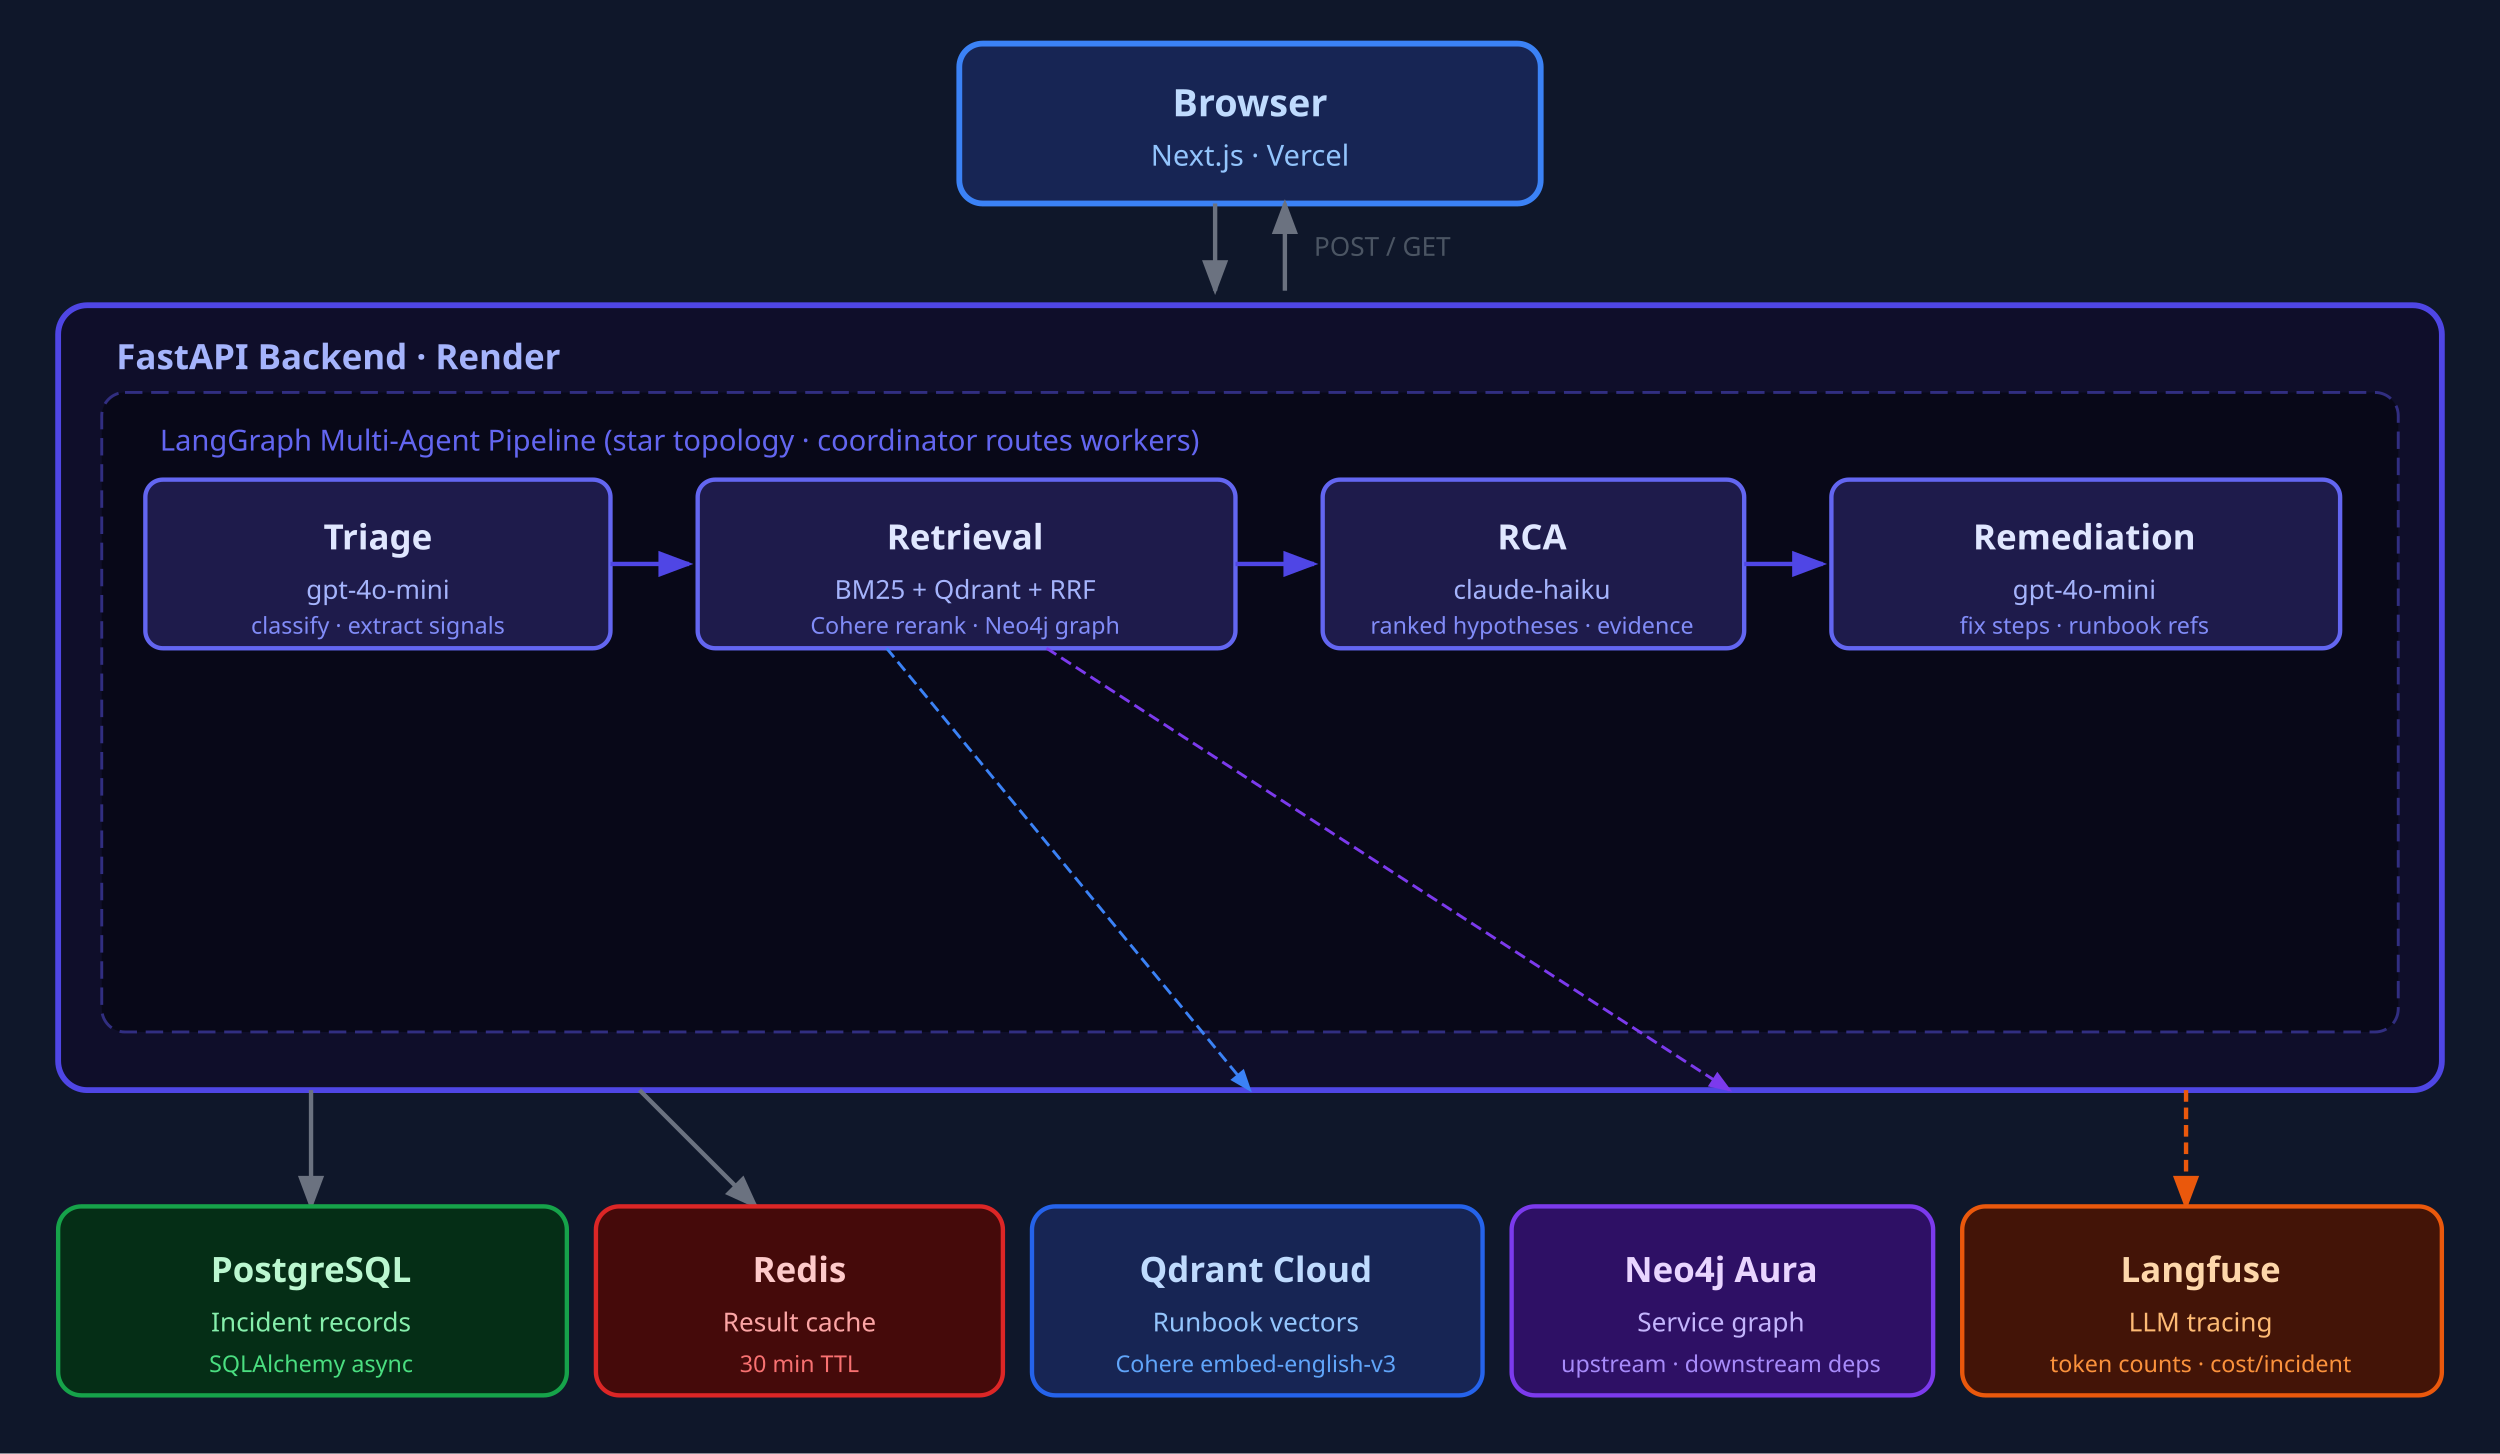
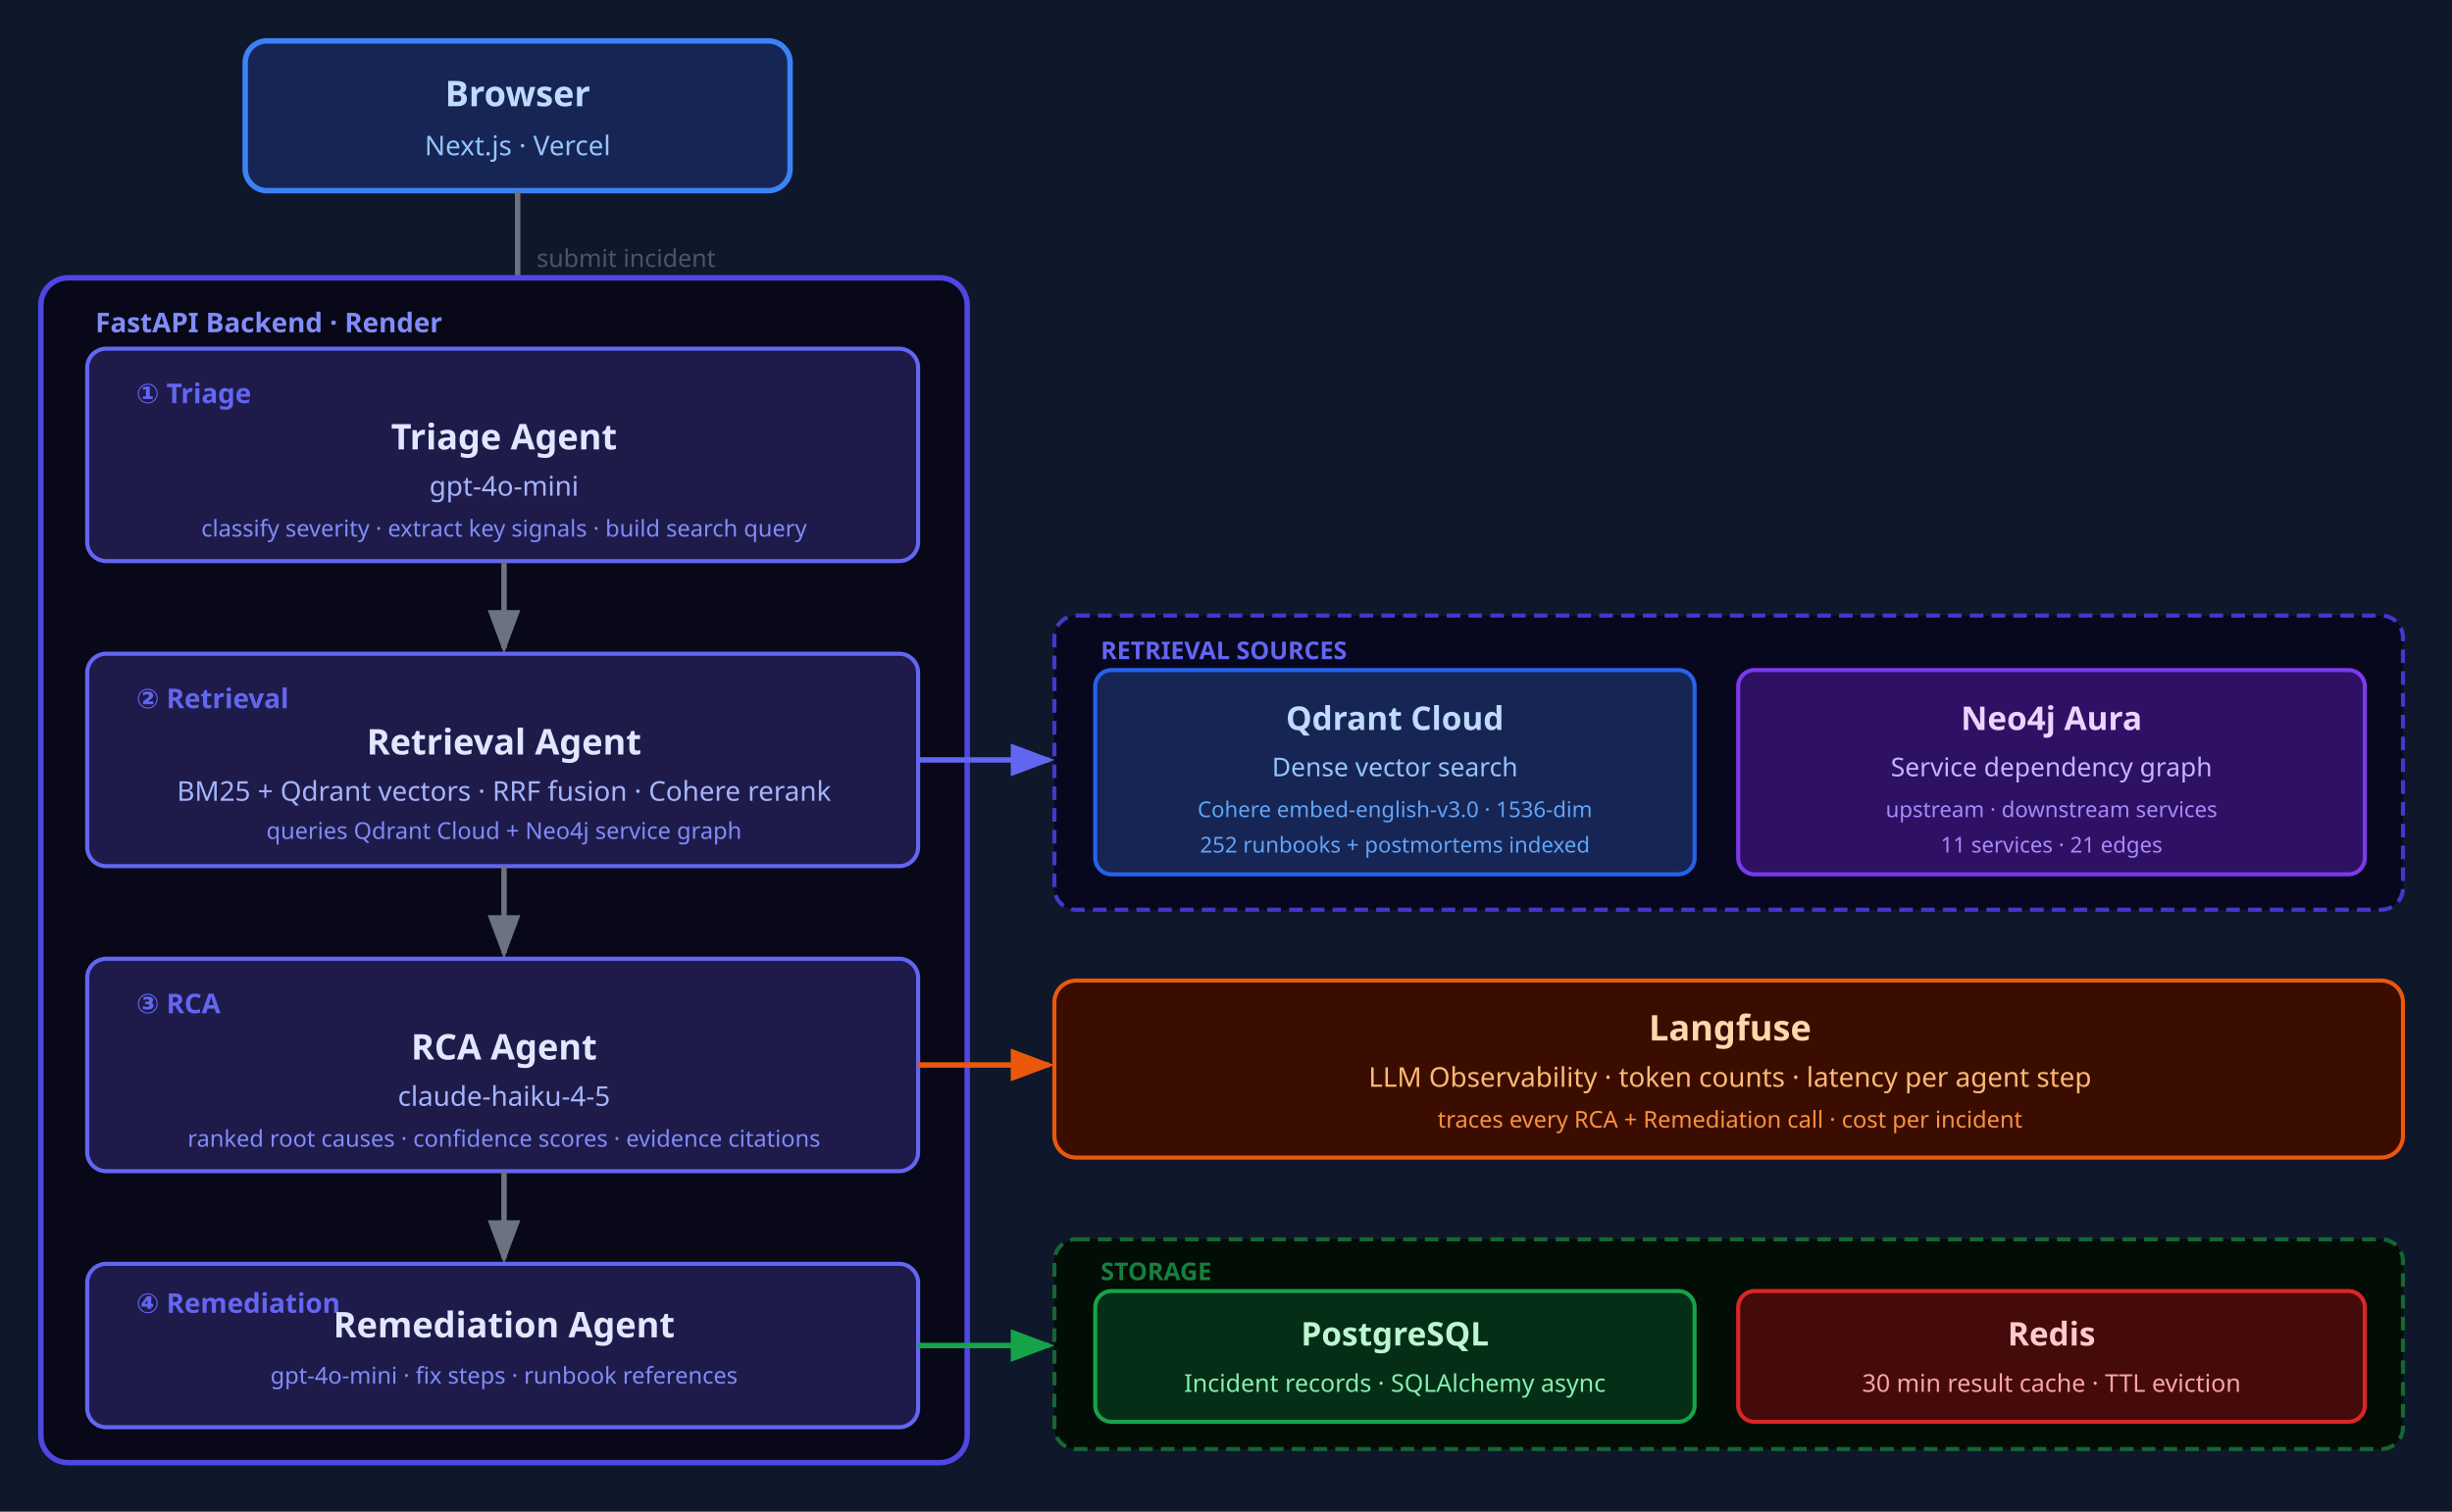
- <svg xmlns="http://www.w3.org/2000/svg" viewBox="0 0 860 500" width="860" height="500">
+ <svg xmlns="http://www.w3.org/2000/svg" viewBox="0 0 900 555" width="900" height="555">
  <defs>
-     <marker id="arr" markerWidth="8" markerHeight="6" refX="7" refY="3" orient="auto">
+     <marker id="arr-gray" markerWidth="8" markerHeight="6" refX="7" refY="3" orient="auto">
      <path d="M0,0 L8,3 L0,6 Z" fill="#6b7280" />
    </marker>
-     <marker id="arr-blue" markerWidth="8" markerHeight="6" refX="7" refY="3" orient="auto">
-       <path d="M0,0 L8,3 L0,6 Z" fill="#4f46e5" />
-     </marker>
    <marker id="arr-indigo" markerWidth="8" markerHeight="6" refX="7" refY="3" orient="auto">
-       <path d="M0,0 L8,3 L0,6 Z" fill="#3b82f6" />
-     </marker>
-     <marker id="arr-violet" markerWidth="8" markerHeight="6" refX="7" refY="3" orient="auto">
-       <path d="M0,0 L8,3 L0,6 Z" fill="#7c3aed" />
+       <path d="M0,0 L8,3 L0,6 Z" fill="#6366f1" />
    </marker>
    <marker id="arr-orange" markerWidth="8" markerHeight="6" refX="7" refY="3" orient="auto">
      <path d="M0,0 L8,3 L0,6 Z" fill="#ea580c" />
    </marker>
+     <marker id="arr-green" markerWidth="8" markerHeight="6" refX="7" refY="3" orient="auto">
+       <path d="M0,0 L8,3 L0,6 Z" fill="#16a34a" />
+     </marker>
  </defs>
-   <rect width="860" height="500" fill="#0f172a" />
-   <rect x="330" y="15" width="200" height="55" rx="8" fill="#172554" stroke="#3b82f6" stroke-width="2" />
-   <text x="430" y="40" text-anchor="middle" fill="#bfdbfe" font-size="13" font-weight="bold" font-family="system-ui,sans-serif">Browser</text>
-   <text x="430" y="57" text-anchor="middle" fill="#93c5fd" font-size="10" font-family="system-ui,sans-serif">Next.js · Vercel</text>
-   <line x1="418" y1="70" x2="418" y2="100" stroke="#6b7280" stroke-width="1.5" marker-end="url(#arr)" />
-   <line x1="442" y1="100" x2="442" y2="70" stroke="#6b7280" stroke-width="1.5" marker-end="url(#arr)" />
-   <text x="452" y="88" fill="#4b5563" font-size="9" font-family="system-ui,sans-serif">POST / GET</text>
-   <rect x="20" y="105" width="820" height="270" rx="10" fill="#0f0e2a" stroke="#4f46e5" stroke-width="2" />
-   <text x="40" y="127" fill="#a5b4fc" font-size="12" font-weight="bold" font-family="system-ui,sans-serif">FastAPI Backend · Render</text>
-   <rect x="35" y="135" width="790" height="220" rx="8" fill="#080818" stroke="#312e81" stroke-width="1" stroke-dasharray="6,3" />
-   <text x="55" y="155" fill="#6366f1" font-size="10" font-family="system-ui,sans-serif">LangGraph Multi-Agent Pipeline (star topology · coordinator routes workers)</text>
-   <rect x="50" y="165" width="160" height="58" rx="6" fill="#1e1b4b" stroke="#6366f1" stroke-width="1.5" />
-   <text x="130" y="189" text-anchor="middle" fill="#e0e7ff" font-size="12" font-weight="bold" font-family="system-ui,sans-serif">Triage</text>
-   <text x="130" y="206" text-anchor="middle" fill="#a5b4fc" font-size="9" font-family="system-ui,sans-serif">gpt-4o-mini</text>
-   <text x="130" y="218" text-anchor="middle" fill="#818cf8" font-size="8" font-family="system-ui,sans-serif">classify · extract signals</text>
-   <line x1="210" y1="194" x2="237" y2="194" stroke="#4f46e5" stroke-width="1.5" marker-end="url(#arr-blue)" />
-   <rect x="240" y="165" width="185" height="58" rx="6" fill="#1e1b4b" stroke="#6366f1" stroke-width="1.5" />
-   <text x="332" y="189" text-anchor="middle" fill="#e0e7ff" font-size="12" font-weight="bold" font-family="system-ui,sans-serif">Retrieval</text>
-   <text x="332" y="206" text-anchor="middle" fill="#a5b4fc" font-size="9" font-family="system-ui,sans-serif">BM25 + Qdrant + RRF</text>
-   <text x="332" y="218" text-anchor="middle" fill="#818cf8" font-size="8" font-family="system-ui,sans-serif">Cohere rerank · Neo4j graph</text>
-   <line x1="425" y1="194" x2="452" y2="194" stroke="#4f46e5" stroke-width="1.5" marker-end="url(#arr-blue)" />
-   <rect x="455" y="165" width="145" height="58" rx="6" fill="#1e1b4b" stroke="#6366f1" stroke-width="1.5" />
-   <text x="527" y="189" text-anchor="middle" fill="#e0e7ff" font-size="12" font-weight="bold" font-family="system-ui,sans-serif">RCA</text>
-   <text x="527" y="206" text-anchor="middle" fill="#a5b4fc" font-size="9" font-family="system-ui,sans-serif">claude-haiku</text>
-   <text x="527" y="218" text-anchor="middle" fill="#818cf8" font-size="8" font-family="system-ui,sans-serif">ranked hypotheses · evidence</text>
-   <line x1="600" y1="194" x2="627" y2="194" stroke="#4f46e5" stroke-width="1.5" marker-end="url(#arr-blue)" />
-   <rect x="630" y="165" width="175" height="58" rx="6" fill="#1e1b4b" stroke="#6366f1" stroke-width="1.5" />
-   <text x="717" y="189" text-anchor="middle" fill="#e0e7ff" font-size="12" font-weight="bold" font-family="system-ui,sans-serif">Remediation</text>
-   <text x="717" y="206" text-anchor="middle" fill="#a5b4fc" font-size="9" font-family="system-ui,sans-serif">gpt-4o-mini</text>
-   <text x="717" y="218" text-anchor="middle" fill="#818cf8" font-size="8" font-family="system-ui,sans-serif">fix steps · runbook refs</text>
-   <line x1="305" y1="223" x2="430" y2="375" stroke="#3b82f6" stroke-width="1" stroke-dasharray="4,2" marker-end="url(#arr-indigo)" />
-   <line x1="360" y1="223" x2="595" y2="375" stroke="#7c3aed" stroke-width="1" stroke-dasharray="4,2" marker-end="url(#arr-violet)" />
-   <line x1="107" y1="375" x2="107" y2="415" stroke="#6b7280" stroke-width="1.5" marker-end="url(#arr)" />
-   <line x1="220" y1="375" x2="260" y2="415" stroke="#6b7280" stroke-width="1.5" marker-end="url(#arr)" />
-   <line x1="752" y1="375" x2="752" y2="415" stroke="#ea580c" stroke-width="1.5" stroke-dasharray="4,2" marker-end="url(#arr-orange)" />
-   <rect x="20" y="415" width="175" height="65" rx="8" fill="#052e16" stroke="#16a34a" stroke-width="1.5" />
-   <text x="107" y="441" text-anchor="middle" fill="#bbf7d0" font-size="12" font-weight="bold" font-family="system-ui,sans-serif">PostgreSQL</text>
-   <text x="107" y="458" text-anchor="middle" fill="#86efac" font-size="9" font-family="system-ui,sans-serif">Incident records</text>
-   <text x="107" y="472" text-anchor="middle" fill="#4ade80" font-size="8" font-family="system-ui,sans-serif">SQLAlchemy async</text>
-   <rect x="205" y="415" width="140" height="65" rx="8" fill="#450a0a" stroke="#dc2626" stroke-width="1.5" />
-   <text x="275" y="441" text-anchor="middle" fill="#fecaca" font-size="12" font-weight="bold" font-family="system-ui,sans-serif">Redis</text>
-   <text x="275" y="458" text-anchor="middle" fill="#fca5a5" font-size="9" font-family="system-ui,sans-serif">Result cache</text>
-   <text x="275" y="472" text-anchor="middle" fill="#f87171" font-size="8" font-family="system-ui,sans-serif">30 min TTL</text>
-   <rect x="355" y="415" width="155" height="65" rx="8" fill="#172554" stroke="#2563eb" stroke-width="1.5" />
-   <text x="432" y="441" text-anchor="middle" fill="#bfdbfe" font-size="12" font-weight="bold" font-family="system-ui,sans-serif">Qdrant Cloud</text>
-   <text x="432" y="458" text-anchor="middle" fill="#93c5fd" font-size="9" font-family="system-ui,sans-serif">Runbook vectors</text>
-   <text x="432" y="472" text-anchor="middle" fill="#60a5fa" font-size="8" font-family="system-ui,sans-serif">Cohere embed-english-v3</text>
-   <rect x="520" y="415" width="145" height="65" rx="8" fill="#2e1065" stroke="#7c3aed" stroke-width="1.5" />
-   <text x="592" y="441" text-anchor="middle" fill="#e9d5ff" font-size="12" font-weight="bold" font-family="system-ui,sans-serif">Neo4j Aura</text>
-   <text x="592" y="458" text-anchor="middle" fill="#c4b5fd" font-size="9" font-family="system-ui,sans-serif">Service graph</text>
-   <text x="592" y="472" text-anchor="middle" fill="#a78bfa" font-size="8" font-family="system-ui,sans-serif">upstream · downstream deps</text>
-   <rect x="675" y="415" width="165" height="65" rx="8" fill="#431407" stroke="#ea580c" stroke-width="1.5" />
-   <text x="757" y="441" text-anchor="middle" fill="#fed7aa" font-size="12" font-weight="bold" font-family="system-ui,sans-serif">Langfuse</text>
-   <text x="757" y="458" text-anchor="middle" fill="#fdba74" font-size="9" font-family="system-ui,sans-serif">LLM tracing</text>
-   <text x="757" y="472" text-anchor="middle" fill="#fb923c" font-size="8" font-family="system-ui,sans-serif">token counts · cost/incident</text>
+   <rect width="900" height="555" fill="#0f172a" />
+   <rect x="90" y="15" width="200" height="55" rx="8" fill="#172554" stroke="#3b82f6" stroke-width="2" />
+   <text x="190" y="39" text-anchor="middle" fill="#bfdbfe" font-size="13" font-weight="bold" font-family="system-ui,sans-serif">Browser</text>
+   <text x="190" y="57" text-anchor="middle" fill="#93c5fd" font-size="10" font-family="system-ui,sans-serif">Next.js · Vercel</text>
+   <line x1="190" y1="70" x2="190" y2="118" stroke="#6b7280" stroke-width="2" marker-end="url(#arr-gray)" />
+   <text x="197" y="98" fill="#4b5563" font-size="9" font-family="system-ui,sans-serif">submit incident</text>
+   <rect x="15" y="102" width="340" height="435" rx="10" fill="#080818" stroke="#4f46e5" stroke-width="2" />
+   <text x="35" y="122" fill="#818cf8" font-size="10" font-weight="bold" font-family="system-ui,sans-serif">FastAPI Backend · Render</text>
+   <rect x="32" y="128" width="305" height="78" rx="7" fill="#1e1b4b" stroke="#6366f1" stroke-width="1.5" />
+   <text x="50" y="148" fill="#6366f1" font-size="10" font-weight="bold" font-family="system-ui,sans-serif">① Triage</text>
+   <text x="185" y="165" text-anchor="middle" fill="#e0e7ff" font-size="13" font-weight="bold" font-family="system-ui,sans-serif">Triage Agent</text>
+   <text x="185" y="182" text-anchor="middle" fill="#a5b4fc" font-size="10" font-family="system-ui,sans-serif">gpt-4o-mini</text>
+   <text x="185" y="197" text-anchor="middle" fill="#818cf8" font-size="8.5" font-family="system-ui,sans-serif">classify severity · extract key signals · build search query</text>
+   <line x1="185" y1="206" x2="185" y2="238" stroke="#6b7280" stroke-width="2" marker-end="url(#arr-gray)" />
+   <rect x="32" y="240" width="305" height="78" rx="7" fill="#1e1b4b" stroke="#6366f1" stroke-width="1.5" />
+   <text x="50" y="260" fill="#6366f1" font-size="10" font-weight="bold" font-family="system-ui,sans-serif">② Retrieval</text>
+   <text x="185" y="277" text-anchor="middle" fill="#e0e7ff" font-size="13" font-weight="bold" font-family="system-ui,sans-serif">Retrieval Agent</text>
+   <text x="185" y="294" text-anchor="middle" fill="#a5b4fc" font-size="10" font-family="system-ui,sans-serif">BM25 + Qdrant vectors · RRF fusion · Cohere rerank</text>
+   <text x="185" y="308" text-anchor="middle" fill="#818cf8" font-size="8.5" font-family="system-ui,sans-serif">queries Qdrant Cloud + Neo4j service graph</text>
+   <line x1="185" y1="318" x2="185" y2="350" stroke="#6b7280" stroke-width="2" marker-end="url(#arr-gray)" />
+   <rect x="32" y="352" width="305" height="78" rx="7" fill="#1e1b4b" stroke="#6366f1" stroke-width="1.5" />
+   <text x="50" y="372" fill="#6366f1" font-size="10" font-weight="bold" font-family="system-ui,sans-serif">③ RCA</text>
+   <text x="185" y="389" text-anchor="middle" fill="#e0e7ff" font-size="13" font-weight="bold" font-family="system-ui,sans-serif">RCA Agent</text>
+   <text x="185" y="406" text-anchor="middle" fill="#a5b4fc" font-size="10" font-family="system-ui,sans-serif">claude-haiku-4-5</text>
+   <text x="185" y="421" text-anchor="middle" fill="#818cf8" font-size="8.5" font-family="system-ui,sans-serif">ranked root causes · confidence scores · evidence citations</text>
+   <line x1="185" y1="430" x2="185" y2="462" stroke="#6b7280" stroke-width="2" marker-end="url(#arr-gray)" />
+   <rect x="32" y="464" width="305" height="60" rx="7" fill="#1e1b4b" stroke="#6366f1" stroke-width="1.5" />
+   <text x="50" y="482" fill="#6366f1" font-size="10" font-weight="bold" font-family="system-ui,sans-serif">④ Remediation</text>
+   <text x="185" y="491" text-anchor="middle" fill="#e0e7ff" font-size="13" font-weight="bold" font-family="system-ui,sans-serif">Remediation Agent</text>
+   <text x="185" y="508" text-anchor="middle" fill="#818cf8" font-size="8.5" font-family="system-ui,sans-serif">gpt-4o-mini · fix steps · runbook references</text>
+   <line x1="337" y1="279" x2="385" y2="279" stroke="#6366f1" stroke-width="2" marker-end="url(#arr-indigo)" />
+   <line x1="337" y1="391" x2="385" y2="391" stroke="#ea580c" stroke-width="2" marker-end="url(#arr-orange)" />
+   <line x1="337" y1="494" x2="385" y2="494" stroke="#16a34a" stroke-width="2" marker-end="url(#arr-green)" />
+   <rect x="387" y="226" width="495" height="108" rx="8" fill="#07071e" stroke="#4338ca" stroke-width="1.5" stroke-dasharray="5,3" />
+   <text x="404" y="242" fill="#6366f1" font-size="9" font-weight="bold" font-family="system-ui,sans-serif">RETRIEVAL SOURCES</text>
+   <rect x="402" y="246" width="220" height="75" rx="6" fill="#172554" stroke="#2563eb" stroke-width="1.5" />
+   <text x="512" y="268" text-anchor="middle" fill="#bfdbfe" font-size="12" font-weight="bold" font-family="system-ui,sans-serif">Qdrant Cloud</text>
+   <text x="512" y="285" text-anchor="middle" fill="#93c5fd" font-size="9.5" font-family="system-ui,sans-serif">Dense vector search</text>
+   <text x="512" y="300" text-anchor="middle" fill="#60a5fa" font-size="8" font-family="system-ui,sans-serif">Cohere embed-english-v3.0 · 1536-dim</text>
+   <text x="512" y="313" text-anchor="middle" fill="#60a5fa" font-size="8" font-family="system-ui,sans-serif">252 runbooks + postmortems indexed</text>
+   <rect x="638" y="246" width="230" height="75" rx="6" fill="#2e1065" stroke="#7c3aed" stroke-width="1.5" />
+   <text x="753" y="268" text-anchor="middle" fill="#e9d5ff" font-size="12" font-weight="bold" font-family="system-ui,sans-serif">Neo4j Aura</text>
+   <text x="753" y="285" text-anchor="middle" fill="#c4b5fd" font-size="9.5" font-family="system-ui,sans-serif">Service dependency graph</text>
+   <text x="753" y="300" text-anchor="middle" fill="#a78bfa" font-size="8" font-family="system-ui,sans-serif">upstream · downstream services</text>
+   <text x="753" y="313" text-anchor="middle" fill="#a78bfa" font-size="8" font-family="system-ui,sans-serif">11 services · 21 edges</text>
+   <rect x="387" y="360" width="495" height="65" rx="8" fill="#3b0d00" stroke="#ea580c" stroke-width="1.5" />
+   <text x="635" y="382" text-anchor="middle" fill="#fed7aa" font-size="13" font-weight="bold" font-family="system-ui,sans-serif">Langfuse</text>
+   <text x="635" y="399" text-anchor="middle" fill="#fdba74" font-size="10" font-family="system-ui,sans-serif">LLM Observability · token counts · latency per agent step</text>
+   <text x="635" y="414" text-anchor="middle" fill="#fb923c" font-size="8.5" font-family="system-ui,sans-serif">traces every RCA + Remediation call · cost per incident</text>
+   <rect x="387" y="455" width="495" height="77" rx="8" fill="#020d05" stroke="#166534" stroke-width="1.5" stroke-dasharray="5,3" />
+   <text x="404" y="470" fill="#15803d" font-size="9" font-weight="bold" font-family="system-ui,sans-serif">STORAGE</text>
+   <rect x="402" y="474" width="220" height="48" rx="6" fill="#052e16" stroke="#16a34a" stroke-width="1.5" />
+   <text x="512" y="494" text-anchor="middle" fill="#bbf7d0" font-size="12" font-weight="bold" font-family="system-ui,sans-serif">PostgreSQL</text>
+   <text x="512" y="511" text-anchor="middle" fill="#86efac" font-size="9" font-family="system-ui,sans-serif">Incident records · SQLAlchemy async</text>
+   <rect x="638" y="474" width="230" height="48" rx="6" fill="#450a0a" stroke="#dc2626" stroke-width="1.5" />
+   <text x="753" y="494" text-anchor="middle" fill="#fecaca" font-size="12" font-weight="bold" font-family="system-ui,sans-serif">Redis</text>
+   <text x="753" y="511" text-anchor="middle" fill="#fca5a5" font-size="9" font-family="system-ui,sans-serif">30 min result cache · TTL eviction</text>
</svg>
